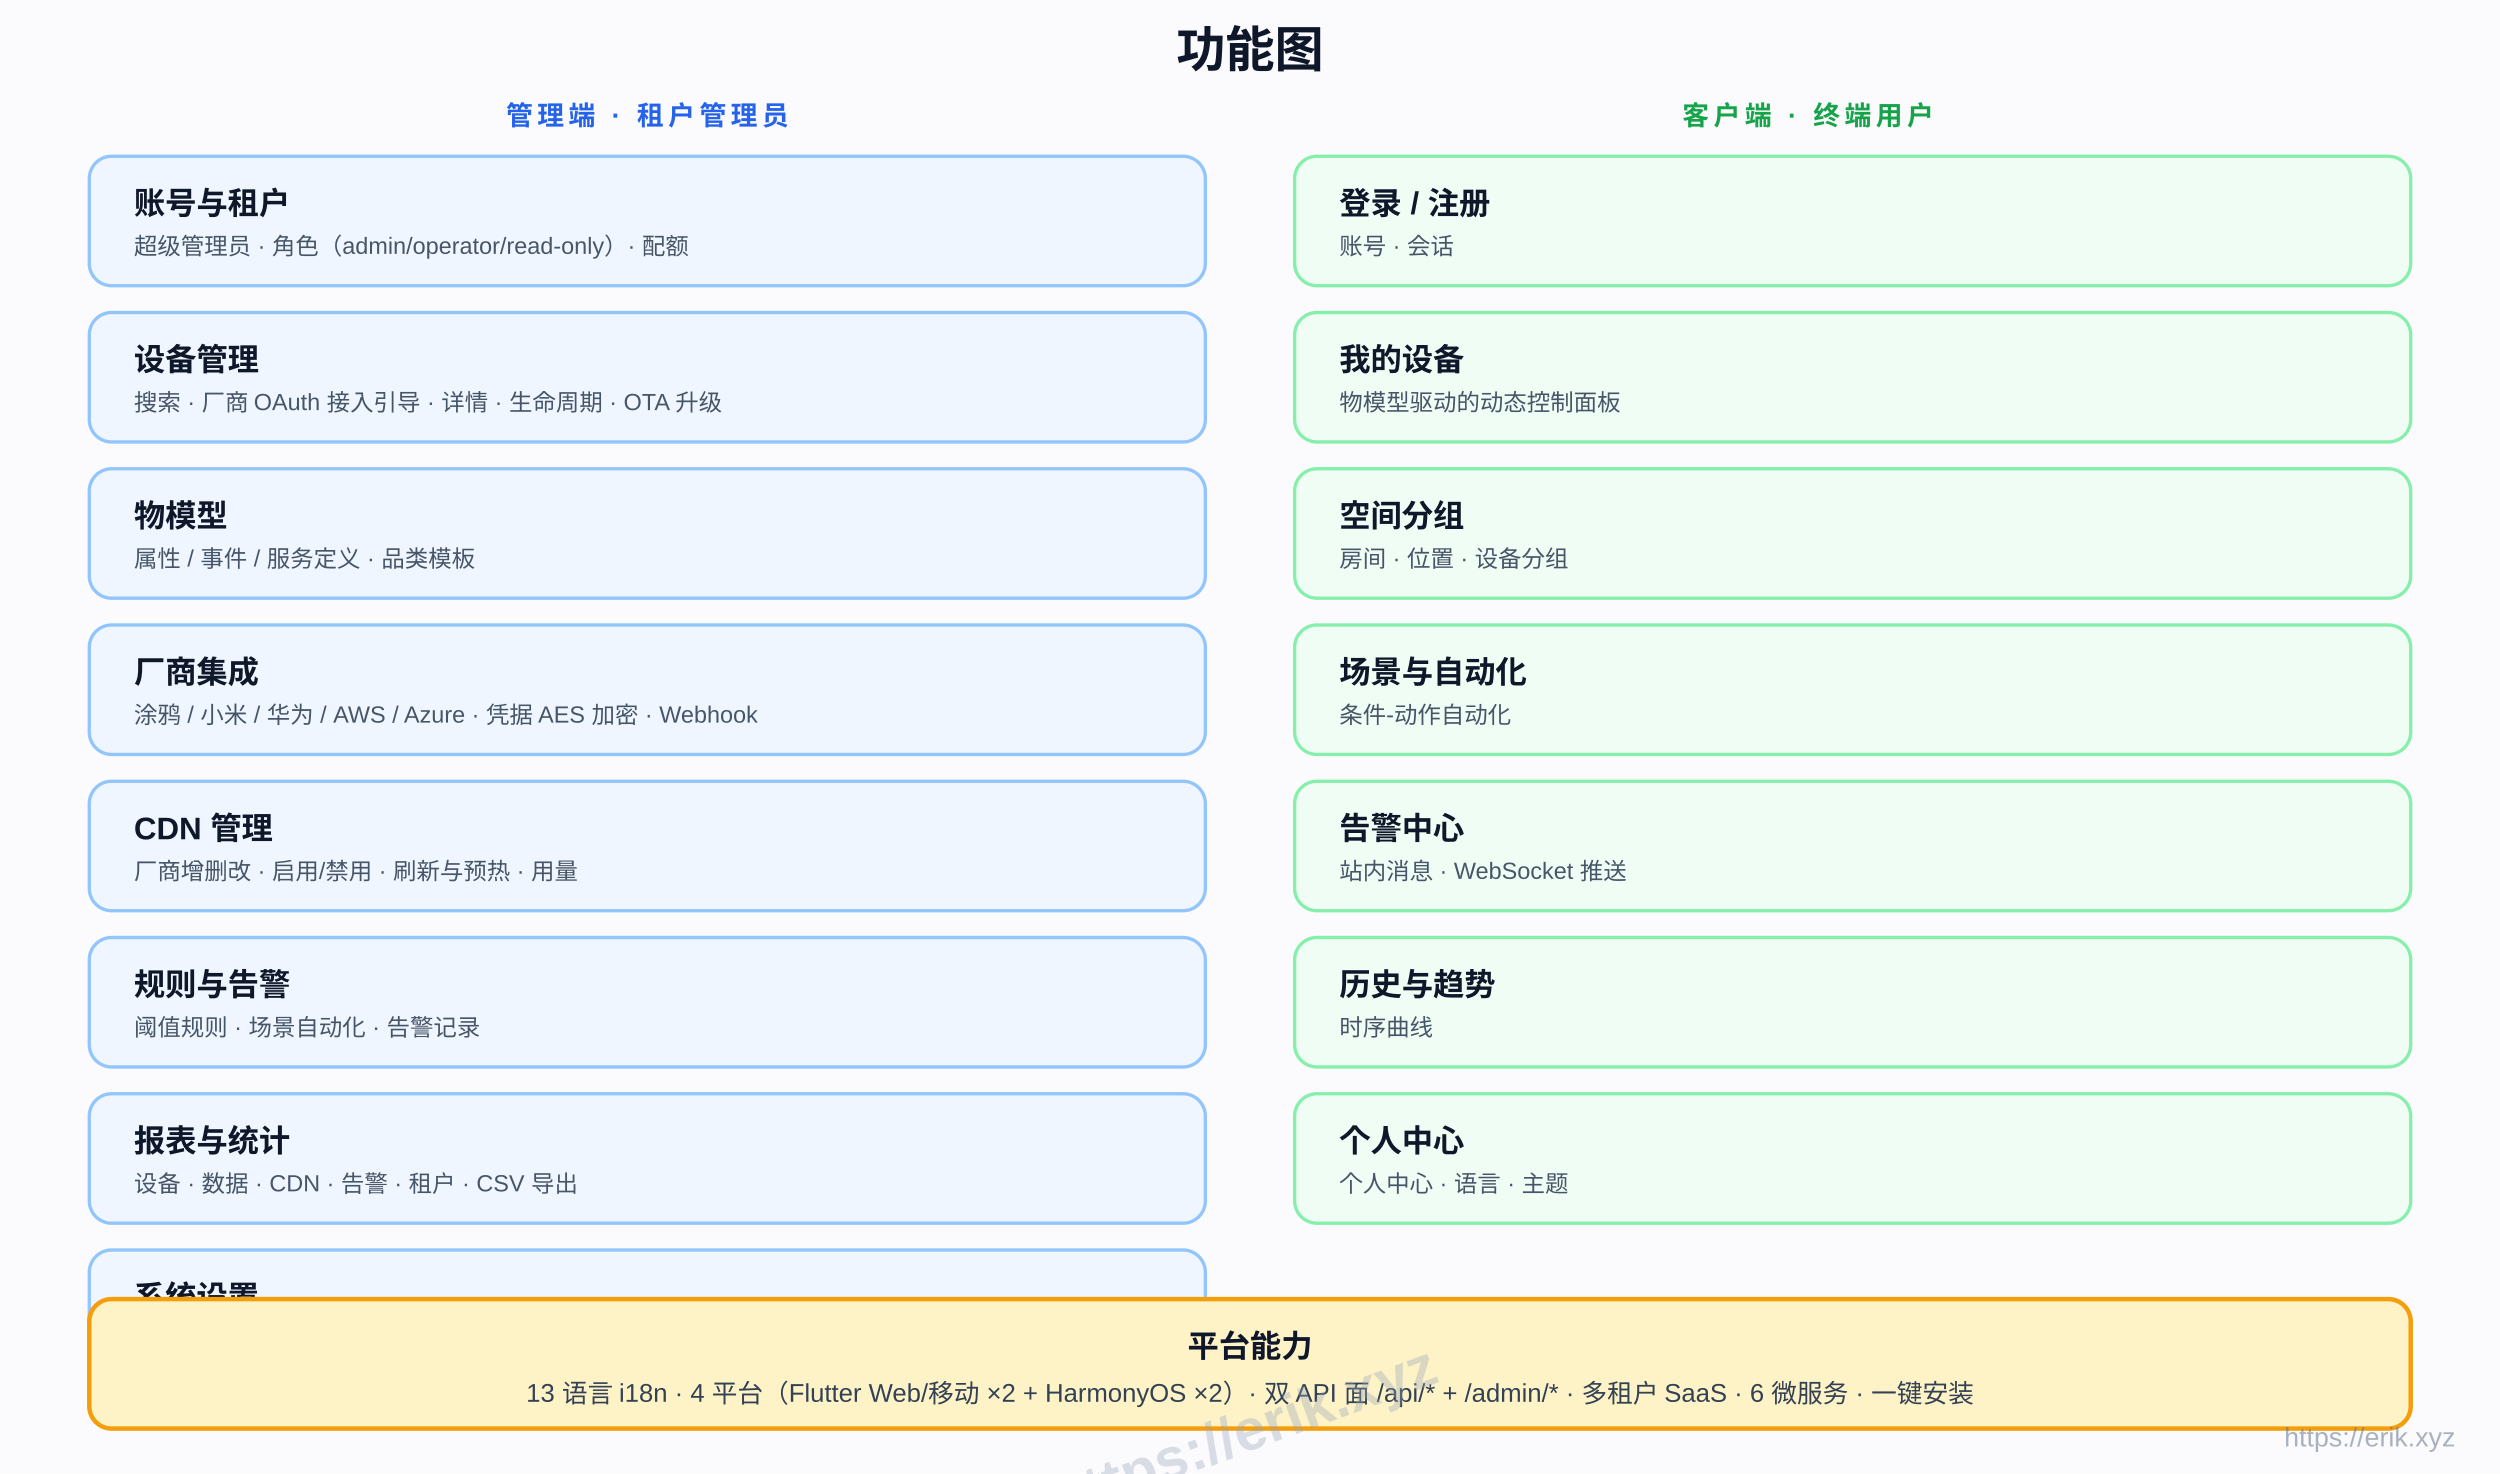
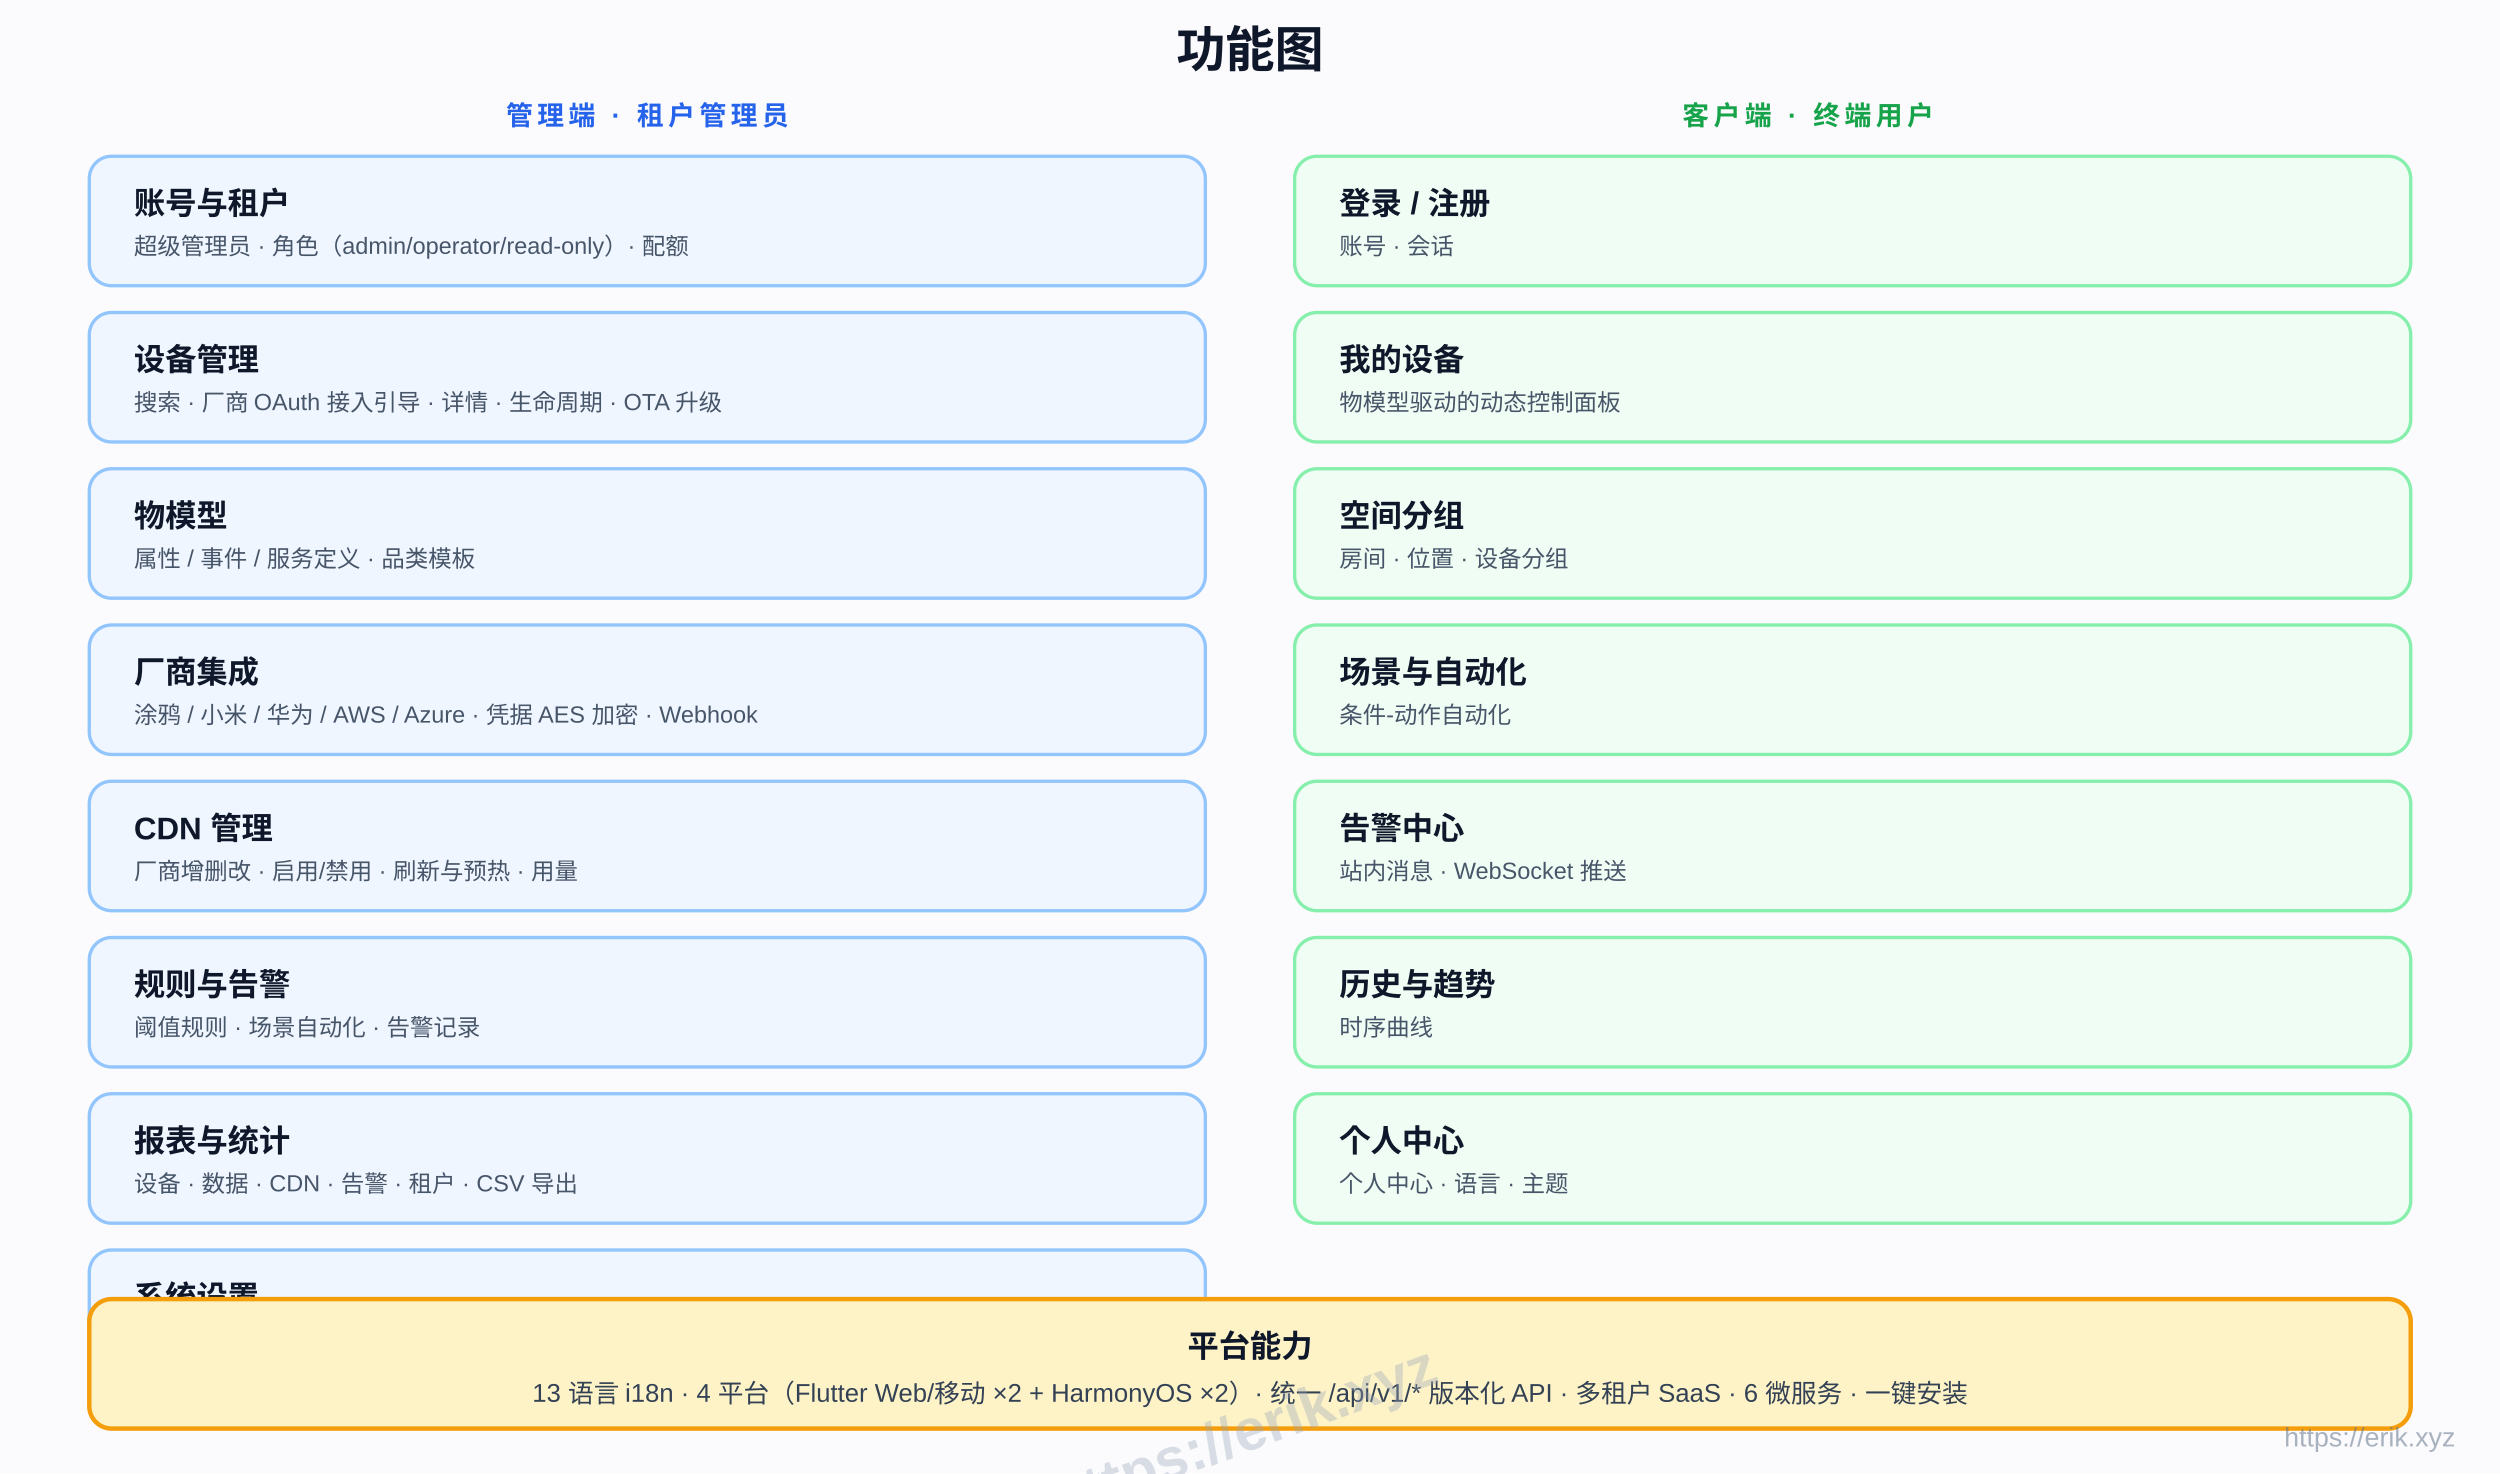
<svg xmlns="http://www.w3.org/2000/svg" viewBox="0 0 1120 660" font-family="Arial, 'PingFang SC', 'Microsoft YaHei', sans-serif">
  <rect width="1120" height="660" fill="#fbfbfd" />
  <text x="560" y="30" text-anchor="middle" font-size="22" font-weight="bold" fill="#0f172a">功能图</text>
  <text x="290" y="56" text-anchor="middle" font-size="12" font-weight="bold" letter-spacing="2" fill="#2563eb">管理端 · 租户管理员</text>
  <g>
    <rect x="40" y="70" width="500" height="58" rx="10" fill="#eff6ff" stroke="#93c5fd" stroke-width="1.5" />
    <text x="60" y="96" font-size="14" font-weight="bold" fill="#0f172a">账号与租户</text>
    <text x="60" y="114" font-size="10.5" fill="#475569">超级管理员 · 角色（admin/operator/read-only）· 配额</text>
    <rect x="40" y="140" width="500" height="58" rx="10" fill="#eff6ff" stroke="#93c5fd" stroke-width="1.5" />
    <text x="60" y="166" font-size="14" font-weight="bold" fill="#0f172a">设备管理</text>
    <text x="60" y="184" font-size="10.5" fill="#475569">搜索 · 厂商 OAuth 接入引导 · 详情 · 生命周期 · OTA 升级</text>
    <rect x="40" y="210" width="500" height="58" rx="10" fill="#eff6ff" stroke="#93c5fd" stroke-width="1.5" />
    <text x="60" y="236" font-size="14" font-weight="bold" fill="#0f172a">物模型</text>
    <text x="60" y="254" font-size="10.5" fill="#475569">属性 / 事件 / 服务定义 · 品类模板</text>
    <rect x="40" y="280" width="500" height="58" rx="10" fill="#eff6ff" stroke="#93c5fd" stroke-width="1.5" />
    <text x="60" y="306" font-size="14" font-weight="bold" fill="#0f172a">厂商集成</text>
    <text x="60" y="324" font-size="10.5" fill="#475569">涂鸦 / 小米 / 华为 / AWS / Azure · 凭据 AES 加密 · Webhook</text>
    <rect x="40" y="350" width="500" height="58" rx="10" fill="#eff6ff" stroke="#93c5fd" stroke-width="1.5" />
    <text x="60" y="376" font-size="14" font-weight="bold" fill="#0f172a">CDN 管理</text>
    <text x="60" y="394" font-size="10.5" fill="#475569">厂商增删改 · 启用/禁用 · 刷新与预热 · 用量</text>
    <rect x="40" y="420" width="500" height="58" rx="10" fill="#eff6ff" stroke="#93c5fd" stroke-width="1.5" />
    <text x="60" y="446" font-size="14" font-weight="bold" fill="#0f172a">规则与告警</text>
    <text x="60" y="464" font-size="10.5" fill="#475569">阈值规则 · 场景自动化 · 告警记录</text>
    <rect x="40" y="490" width="500" height="58" rx="10" fill="#eff6ff" stroke="#93c5fd" stroke-width="1.5" />
    <text x="60" y="516" font-size="14" font-weight="bold" fill="#0f172a">报表与统计</text>
    <text x="60" y="534" font-size="10.5" fill="#475569">设备 · 数据 · CDN · 告警 · 租户 · CSV 导出</text>
    <rect x="40" y="560" width="500" height="58" rx="10" fill="#eff6ff" stroke="#93c5fd" stroke-width="1.5" />
    <text x="60" y="586" font-size="14" font-weight="bold" fill="#0f172a">系统设置</text>
    <text x="60" y="604" font-size="10.5" fill="#475569">操作日志 · API 密钥 · 安全策略</text>
  </g>
  <text x="810" y="56" text-anchor="middle" font-size="12" font-weight="bold" letter-spacing="2" fill="#16a34a">客户端 · 终端用户</text>
  <g>
    <rect x="580" y="70" width="500" height="58" rx="10" fill="#f0fdf4" stroke="#86efac" stroke-width="1.5" />
    <text x="600" y="96" font-size="14" font-weight="bold" fill="#0f172a">登录 / 注册</text>
    <text x="600" y="114" font-size="10.5" fill="#475569">账号 · 会话</text>
    <rect x="580" y="140" width="500" height="58" rx="10" fill="#f0fdf4" stroke="#86efac" stroke-width="1.5" />
    <text x="600" y="166" font-size="14" font-weight="bold" fill="#0f172a">我的设备</text>
    <text x="600" y="184" font-size="10.5" fill="#475569">物模型驱动的动态控制面板</text>
    <rect x="580" y="210" width="500" height="58" rx="10" fill="#f0fdf4" stroke="#86efac" stroke-width="1.5" />
    <text x="600" y="236" font-size="14" font-weight="bold" fill="#0f172a">空间分组</text>
    <text x="600" y="254" font-size="10.5" fill="#475569">房间 · 位置 · 设备分组</text>
    <rect x="580" y="280" width="500" height="58" rx="10" fill="#f0fdf4" stroke="#86efac" stroke-width="1.5" />
    <text x="600" y="306" font-size="14" font-weight="bold" fill="#0f172a">场景与自动化</text>
    <text x="600" y="324" font-size="10.5" fill="#475569">条件-动作自动化</text>
    <rect x="580" y="350" width="500" height="58" rx="10" fill="#f0fdf4" stroke="#86efac" stroke-width="1.5" />
    <text x="600" y="376" font-size="14" font-weight="bold" fill="#0f172a">告警中心</text>
    <text x="600" y="394" font-size="10.5" fill="#475569">站内消息 · WebSocket 推送</text>
    <rect x="580" y="420" width="500" height="58" rx="10" fill="#f0fdf4" stroke="#86efac" stroke-width="1.5" />
    <text x="600" y="446" font-size="14" font-weight="bold" fill="#0f172a">历史与趋势</text>
    <text x="600" y="464" font-size="10.5" fill="#475569">时序曲线</text>
    <rect x="580" y="490" width="500" height="58" rx="10" fill="#f0fdf4" stroke="#86efac" stroke-width="1.5" />
    <text x="600" y="516" font-size="14" font-weight="bold" fill="#0f172a">个人中心</text>
    <text x="600" y="534" font-size="10.5" fill="#475569">个人中心 · 语言 · 主题</text>
  </g>
  <rect x="40" y="582" width="1040" height="58" rx="10" fill="#fef3c7" stroke="#f59e0b" stroke-width="2" />
  <text x="560" y="608" text-anchor="middle" font-size="14" font-weight="bold" fill="#0f172a">平台能力</text>
-   <text x="560" y="628" text-anchor="middle" font-size="11.5" fill="#334155">13 语言 i18n · 4 平台（Flutter Web/移动 ×2 + HarmonyOS ×2）· 双 API 面 /api/* + /admin/* · 多租户 SaaS · 6 微服务 · 一键安装</text>
+   <text x="560" y="628" text-anchor="middle" font-size="11.5" fill="#334155">13 语言 i18n · 4 平台（Flutter Web/移动 ×2 + HarmonyOS ×2）· 统一 /api/v1/* 版本化 API · 多租户 SaaS · 6 微服务 · 一键安装</text>
  <text x="560" y="650" text-anchor="middle" font-size="26" font-weight="bold" fill="#94a3b8" opacity="0.35" transform="rotate(-20 560 650)">https://erik.xyz</text>
  <text x="1100" y="648" text-anchor="end" font-size="12" fill="#64748b" opacity="0.55">https://erik.xyz</text>
</svg>
